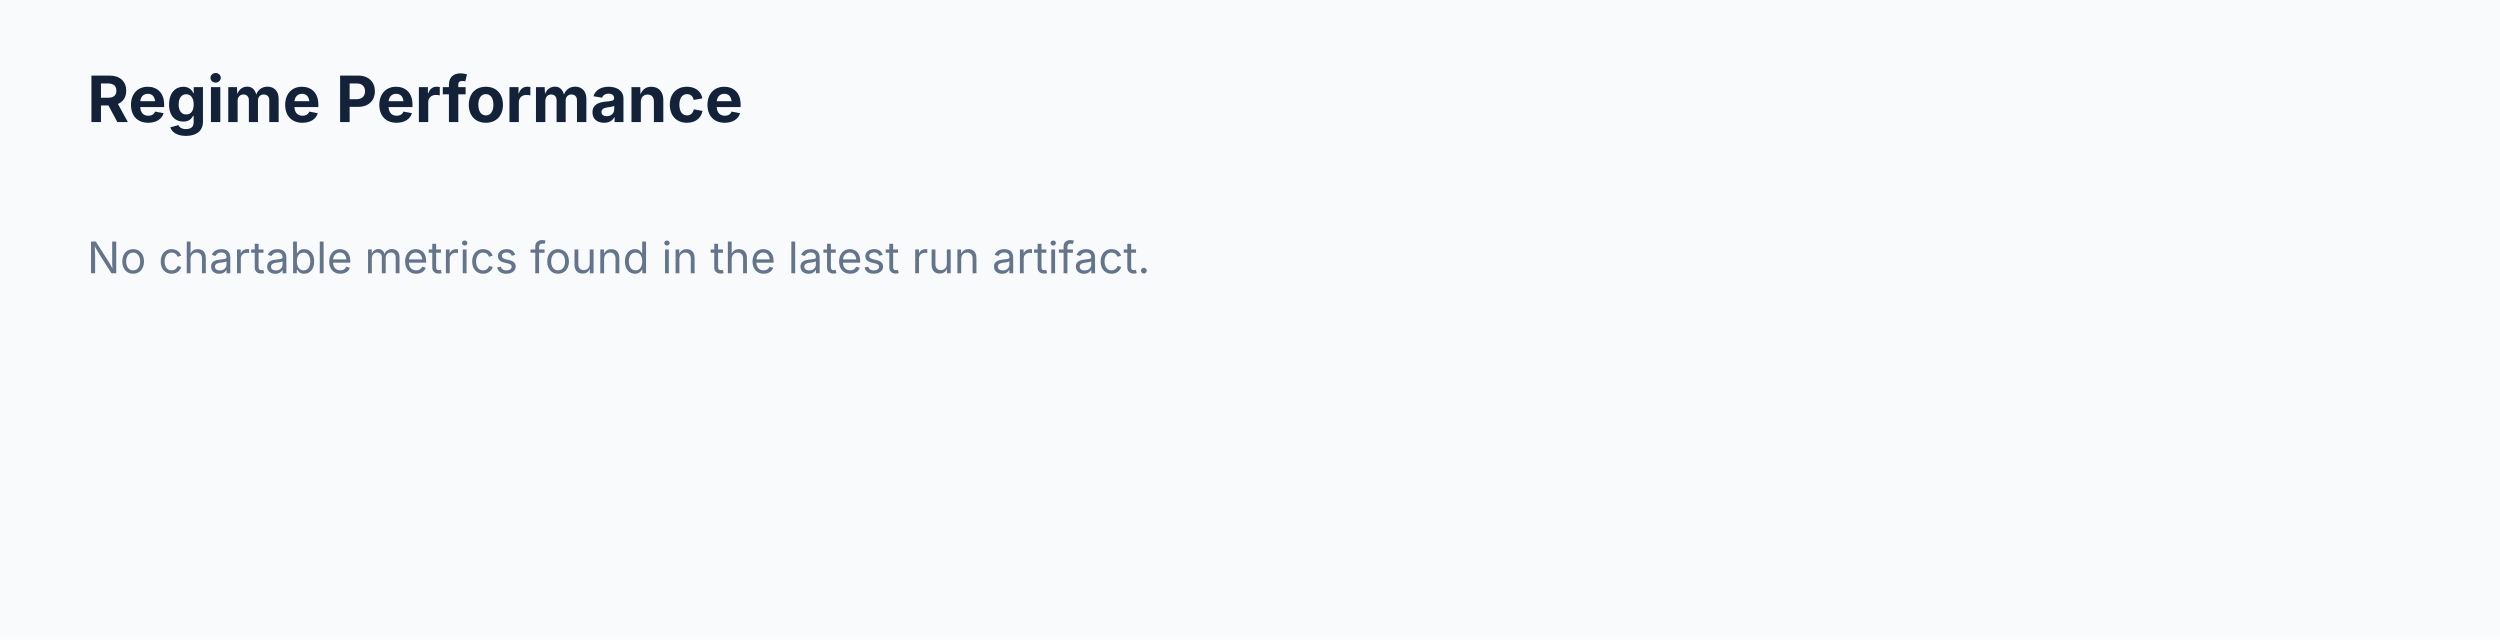
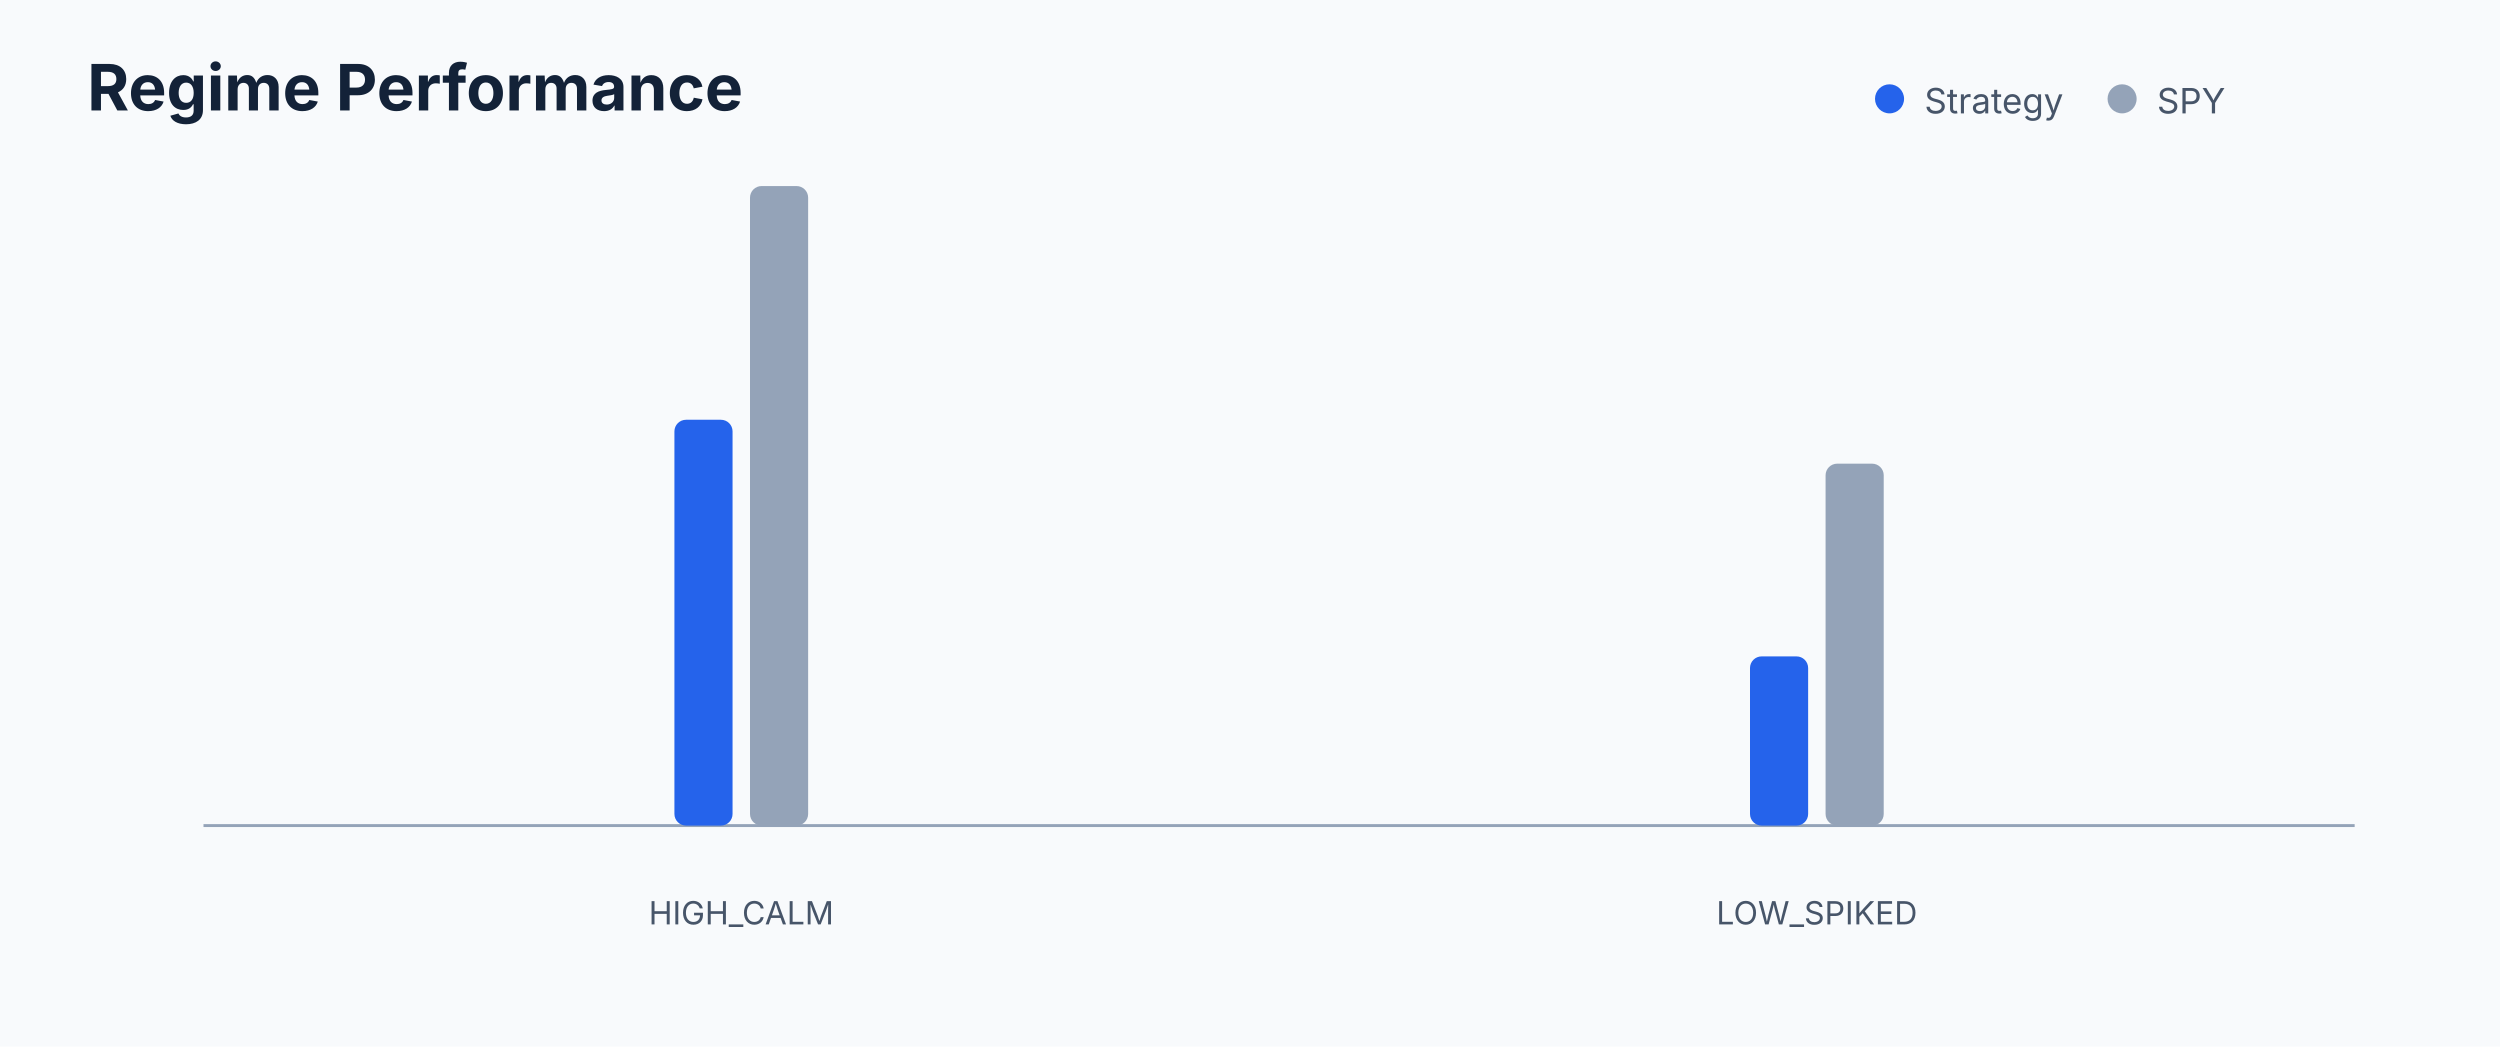
- <svg xmlns="http://www.w3.org/2000/svg" width="860" height="220" viewBox="0 0 860 220" role="img">
+ <svg xmlns="http://www.w3.org/2000/svg" width="860" height="360" viewBox="0 0 860 360" role="img">
  <style>text{font-family:Inter,ui-sans-serif,system-ui,-apple-system,BlinkMacSystemFont,"Segoe UI",sans-serif}</style>
-   <rect x="0" y="0" width="860" height="220" fill="#f8fafc" />
-   <text x="30" y="42" font-size="22" font-weight="700" fill="#132238">Regime Performance</text>
-   <text x="30" y="94" font-size="15" fill="#64748b">No chartable metrics found in the latest run artifact.</text>
+   <rect x="0" y="0" width="860" height="360" fill="#f8fafc" />
+   <text x="30" y="38" font-size="22" font-weight="700" fill="#132238">Regime Performance</text>
+   <line x1="70" y1="284.0" x2="810" y2="284.0" stroke="#94a3b8" />
+   <rect x="232.0" y="144.4" width="20" height="139.6" rx="4" fill="#2563eb" />
+   <rect x="258.0" y="64.0" width="20" height="220.0" rx="4" fill="#94a3b8" />
+   <text x="255.0" y="318" font-size="11" text-anchor="middle" fill="#475569">HIGH_CALM</text>
+   <rect x="602.0" y="225.8" width="20" height="58.2" rx="4" fill="#2563eb" />
+   <rect x="628.0" y="159.5" width="20" height="124.5" rx="4" fill="#94a3b8" />
+   <text x="625.0" y="318" font-size="11" text-anchor="middle" fill="#475569">LOW_SPIKED</text>
+   <circle cx="650" cy="34" r="5" fill="#2563eb" />
+   <text x="662" y="39" font-size="12" fill="#475569">Strategy</text>
+   <circle cx="730" cy="34" r="5" fill="#94a3b8" />
+   <text x="742" y="39" font-size="12" fill="#475569">SPY</text>
</svg>
